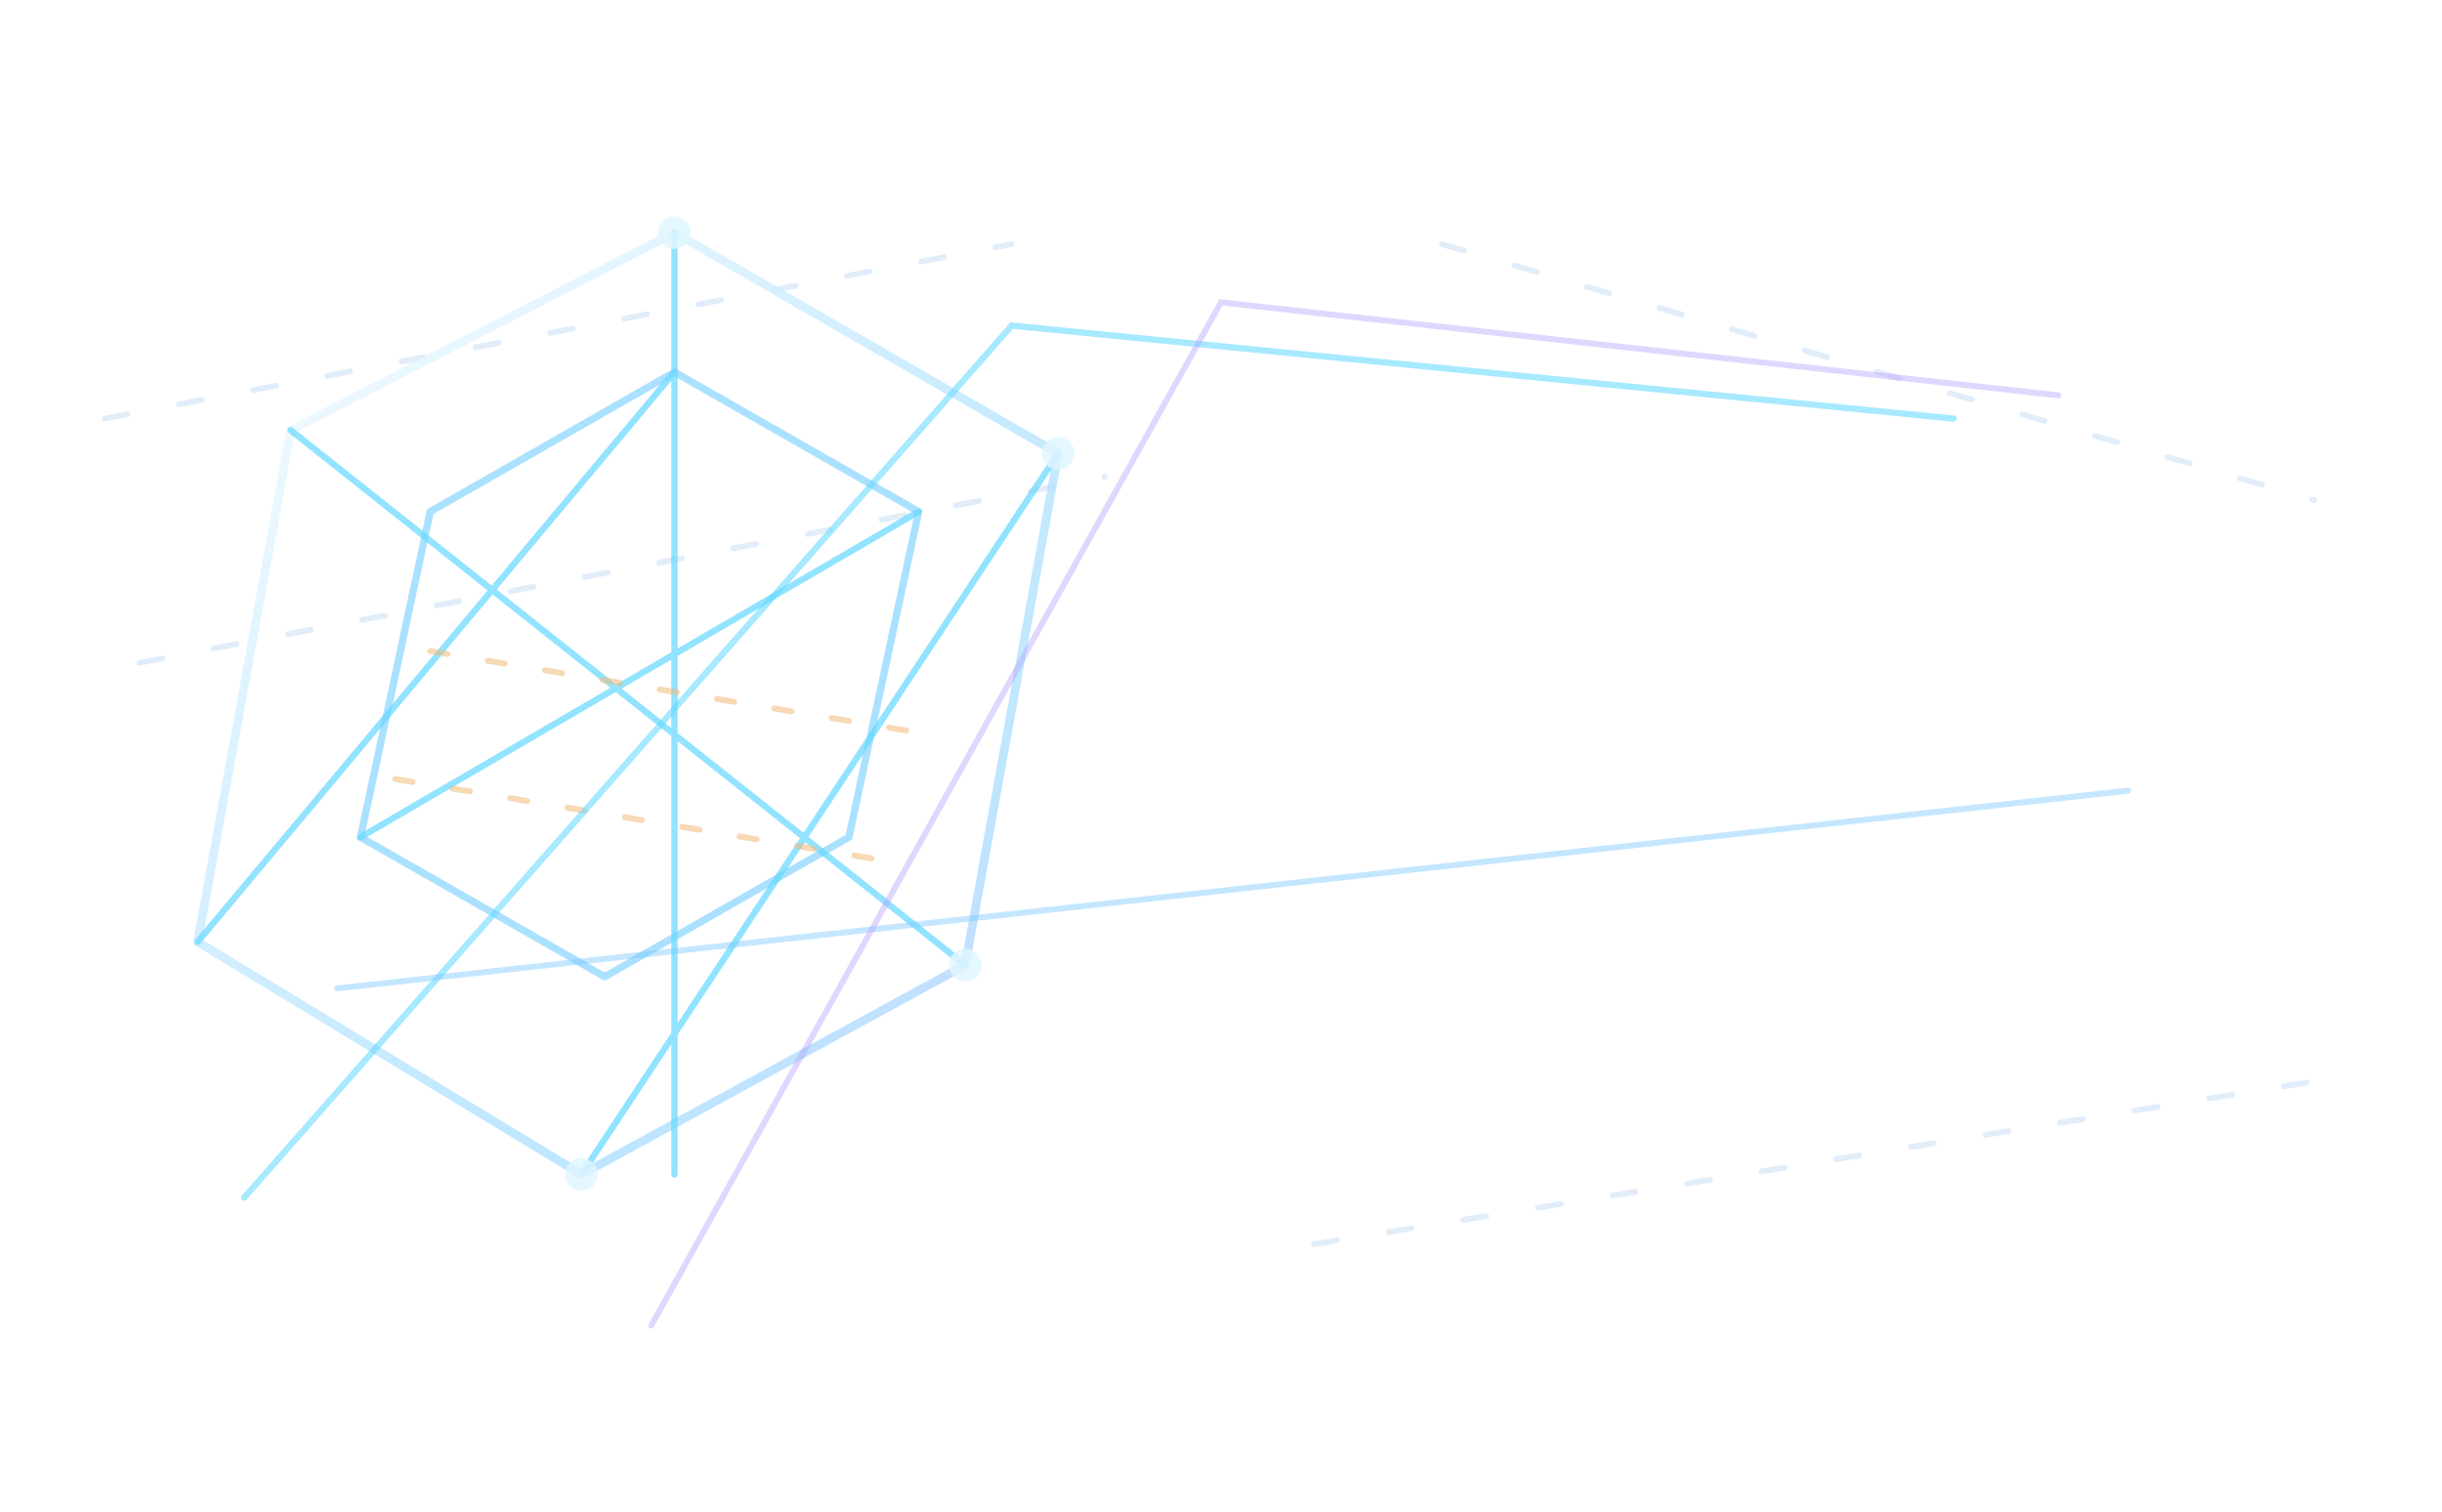
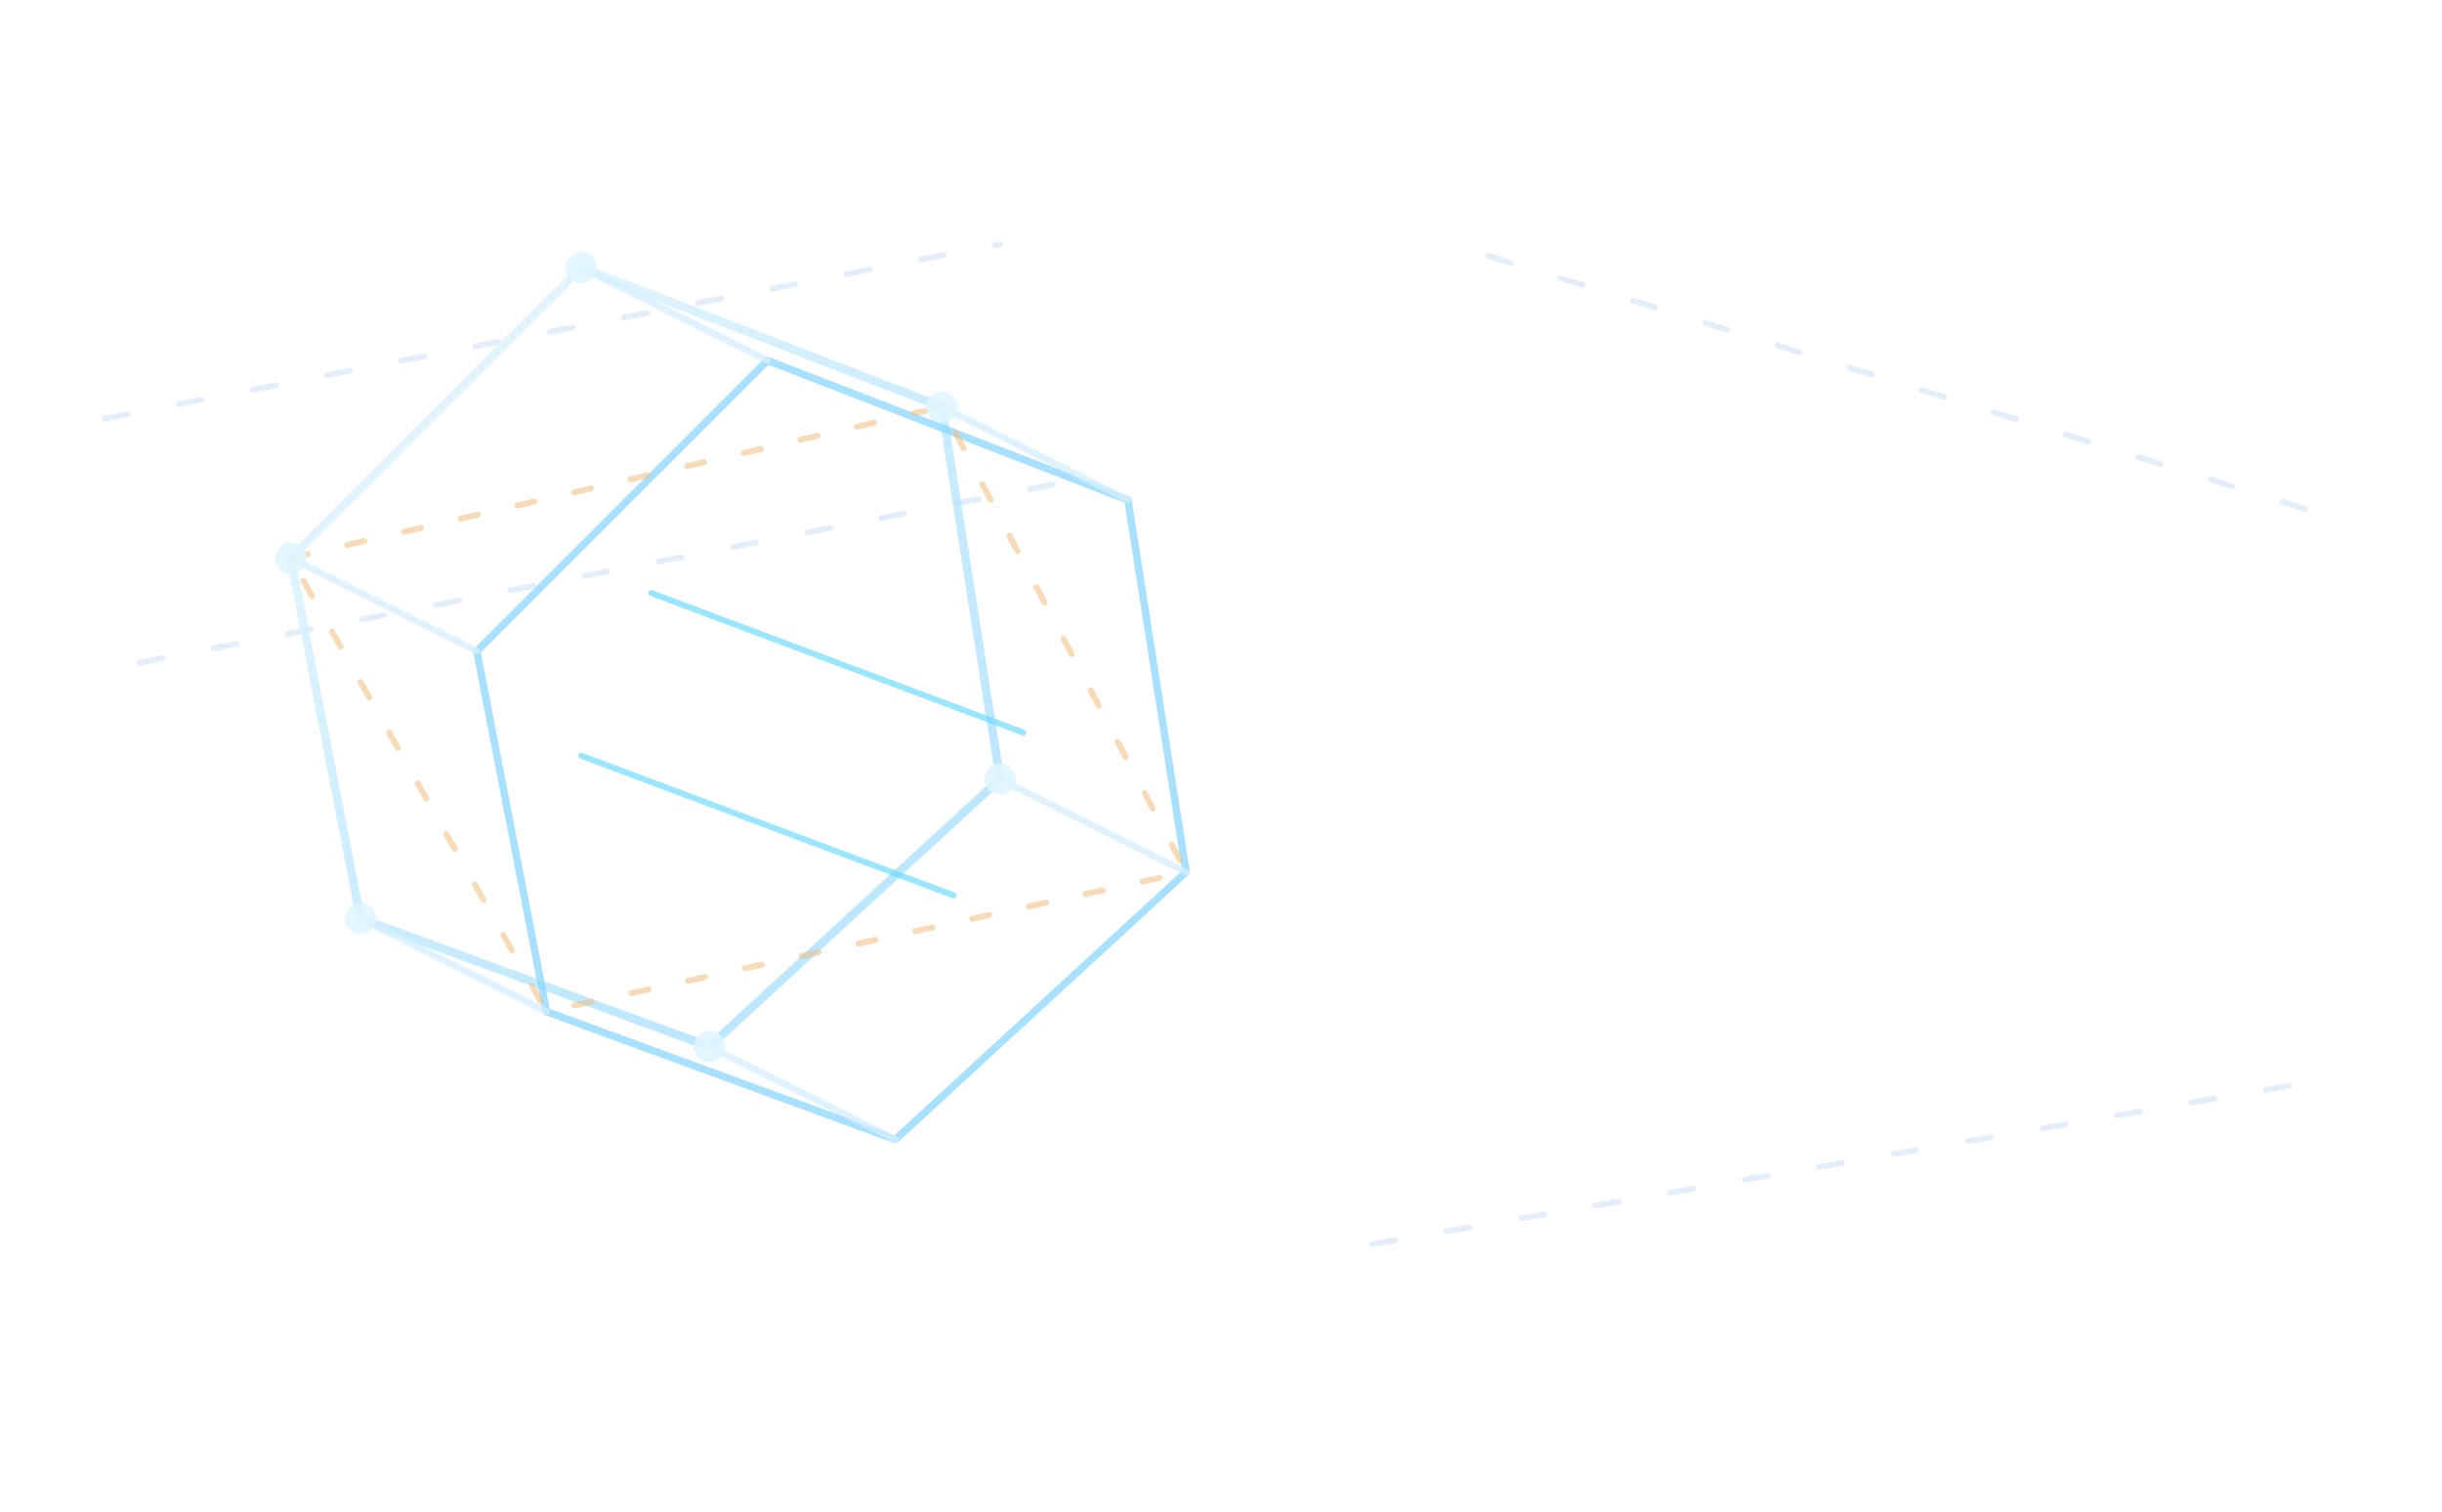
<svg xmlns="http://www.w3.org/2000/svg" width="420" height="260" viewBox="0 0 420 260" fill="none">
  <defs>
-     <linearGradient id="polyB-hero" x1="26" y1="34" x2="178" y2="194" gradientUnits="userSpaceOnUse">
-       <stop offset="0" stop-color="#ECF8FF" stop-opacity="0.9" />
-       <stop offset="0.58" stop-color="#96D8FF" stop-opacity="0.62" />
-       <stop offset="1" stop-color="#8E95FF" stop-opacity="0.44" />
+     <linearGradient id="polyB-prism" x1="24" y1="34" x2="186" y2="214" gradientUnits="userSpaceOnUse">
+       <stop offset="0" stop-color="#E9F8FF" stop-opacity="0.9" />
+       <stop offset="0.56" stop-color="#96D9FF" stop-opacity="0.64" />
+       <stop offset="1" stop-color="#9196FF" stop-opacity="0.46" />
    </linearGradient>
  </defs>
-   <g stroke-linecap="round" stroke-width="1" stroke-opacity="0.25" stroke="#8CB8EE" stroke-dasharray="4 9">
-     <path d="M18 72L174 42" />
-     <path d="M24 114L190 82" />
-     <path d="M226 214L398 186" />
-     <path d="M248 42L398 86" />
+   <g stroke="#8CB8EB" stroke-opacity="0.24" stroke-width="1" stroke-linecap="round" stroke-dasharray="4 9">
+     <path d="M18 72L172 42" />
+     <path d="M24 114L188 82" />
+     <path d="M236 214L398 186" />
+     <path d="M256 44L398 88" />
  </g>
-   <g transform="translate(32 30)" fill="none" stroke-linejoin="round" stroke-linecap="round">
-     <polygon points="84,10 150,48 134,136 68,172 2,132 18,44" stroke="url(#polyB-hero)" stroke-width="1.5" />
-     <polygon points="84,34 126,58 114,114 72,138 30,114 42,58" stroke="#91D8FF" stroke-opacity="0.76" stroke-width="1.26" />
-     <path d="M84 10V172M150 48L68 172M134 136L18 44M2 132L84 34M126 58L30 114" stroke="#64D8FF" stroke-opacity="0.7" stroke-width="1.1" />
-     <path d="M42 82L126 96M36 104L120 118" stroke="#F1BA78" stroke-opacity="0.54" stroke-width="1.02" stroke-dasharray="3 7" />
+   <g transform="translate(30 28)" fill="none" stroke-linecap="round" stroke-linejoin="round">
+     <path d="M70 18L132 42L142 106L92 152L32 130L20 68Z" stroke="url(#polyB-prism)" stroke-width="1.46" />
+     <path d="M102 34L164 58L174 122L124 168L64 146L52 84Z" stroke="#8FD8FF" stroke-opacity="0.78" stroke-width="1.28" />
+     <path d="M70 18L102 34M132 42L164 58M142 106L174 122M92 152L124 168M32 130L64 146M20 68L52 84" stroke="#D4EEFF" stroke-opacity="0.76" stroke-width="1.14" />
+     <path d="M82 74L146 98M70 102L134 126" stroke="#66D8FF" stroke-opacity="0.66" stroke-width="1.04" />
+     <path d="M20 68L132 42L174 122L64 146Z" stroke="#F0BB76" stroke-opacity="0.52" stroke-width="1.02" stroke-dasharray="3 7" />
  </g>
-   <g fill="none" stroke-linecap="round">
-     <path d="M42 206L174 56L336 72" stroke="#63D8FF" stroke-opacity="0.56" stroke-width="1.08" />
-     <path d="M58 170L366 136" stroke="#7AC8FF" stroke-opacity="0.44" stroke-width="1.02" />
-     <path d="M112 228L210 52L354 68" stroke="#B19CFF" stroke-opacity="0.4" stroke-width="1.02" />
-   </g>
-   <g fill="#E0F6FF" fill-opacity="0.85">
-     <circle cx="116" cy="40" r="2.8" />
-     <circle cx="182" cy="78" r="2.8" />
-     <circle cx="166" cy="166" r="2.8" />
-     <circle cx="100" cy="202" r="2.8" />
+   <g fill="#E0F6FF" fill-opacity="0.86">
+     <circle cx="100" cy="46" r="2.7" />
+     <circle cx="162" cy="70" r="2.7" />
+     <circle cx="172" cy="134" r="2.7" />
+     <circle cx="122" cy="180" r="2.7" />
+     <circle cx="62" cy="158" r="2.7" />
+     <circle cx="50" cy="96" r="2.7" />
  </g>
</svg>
